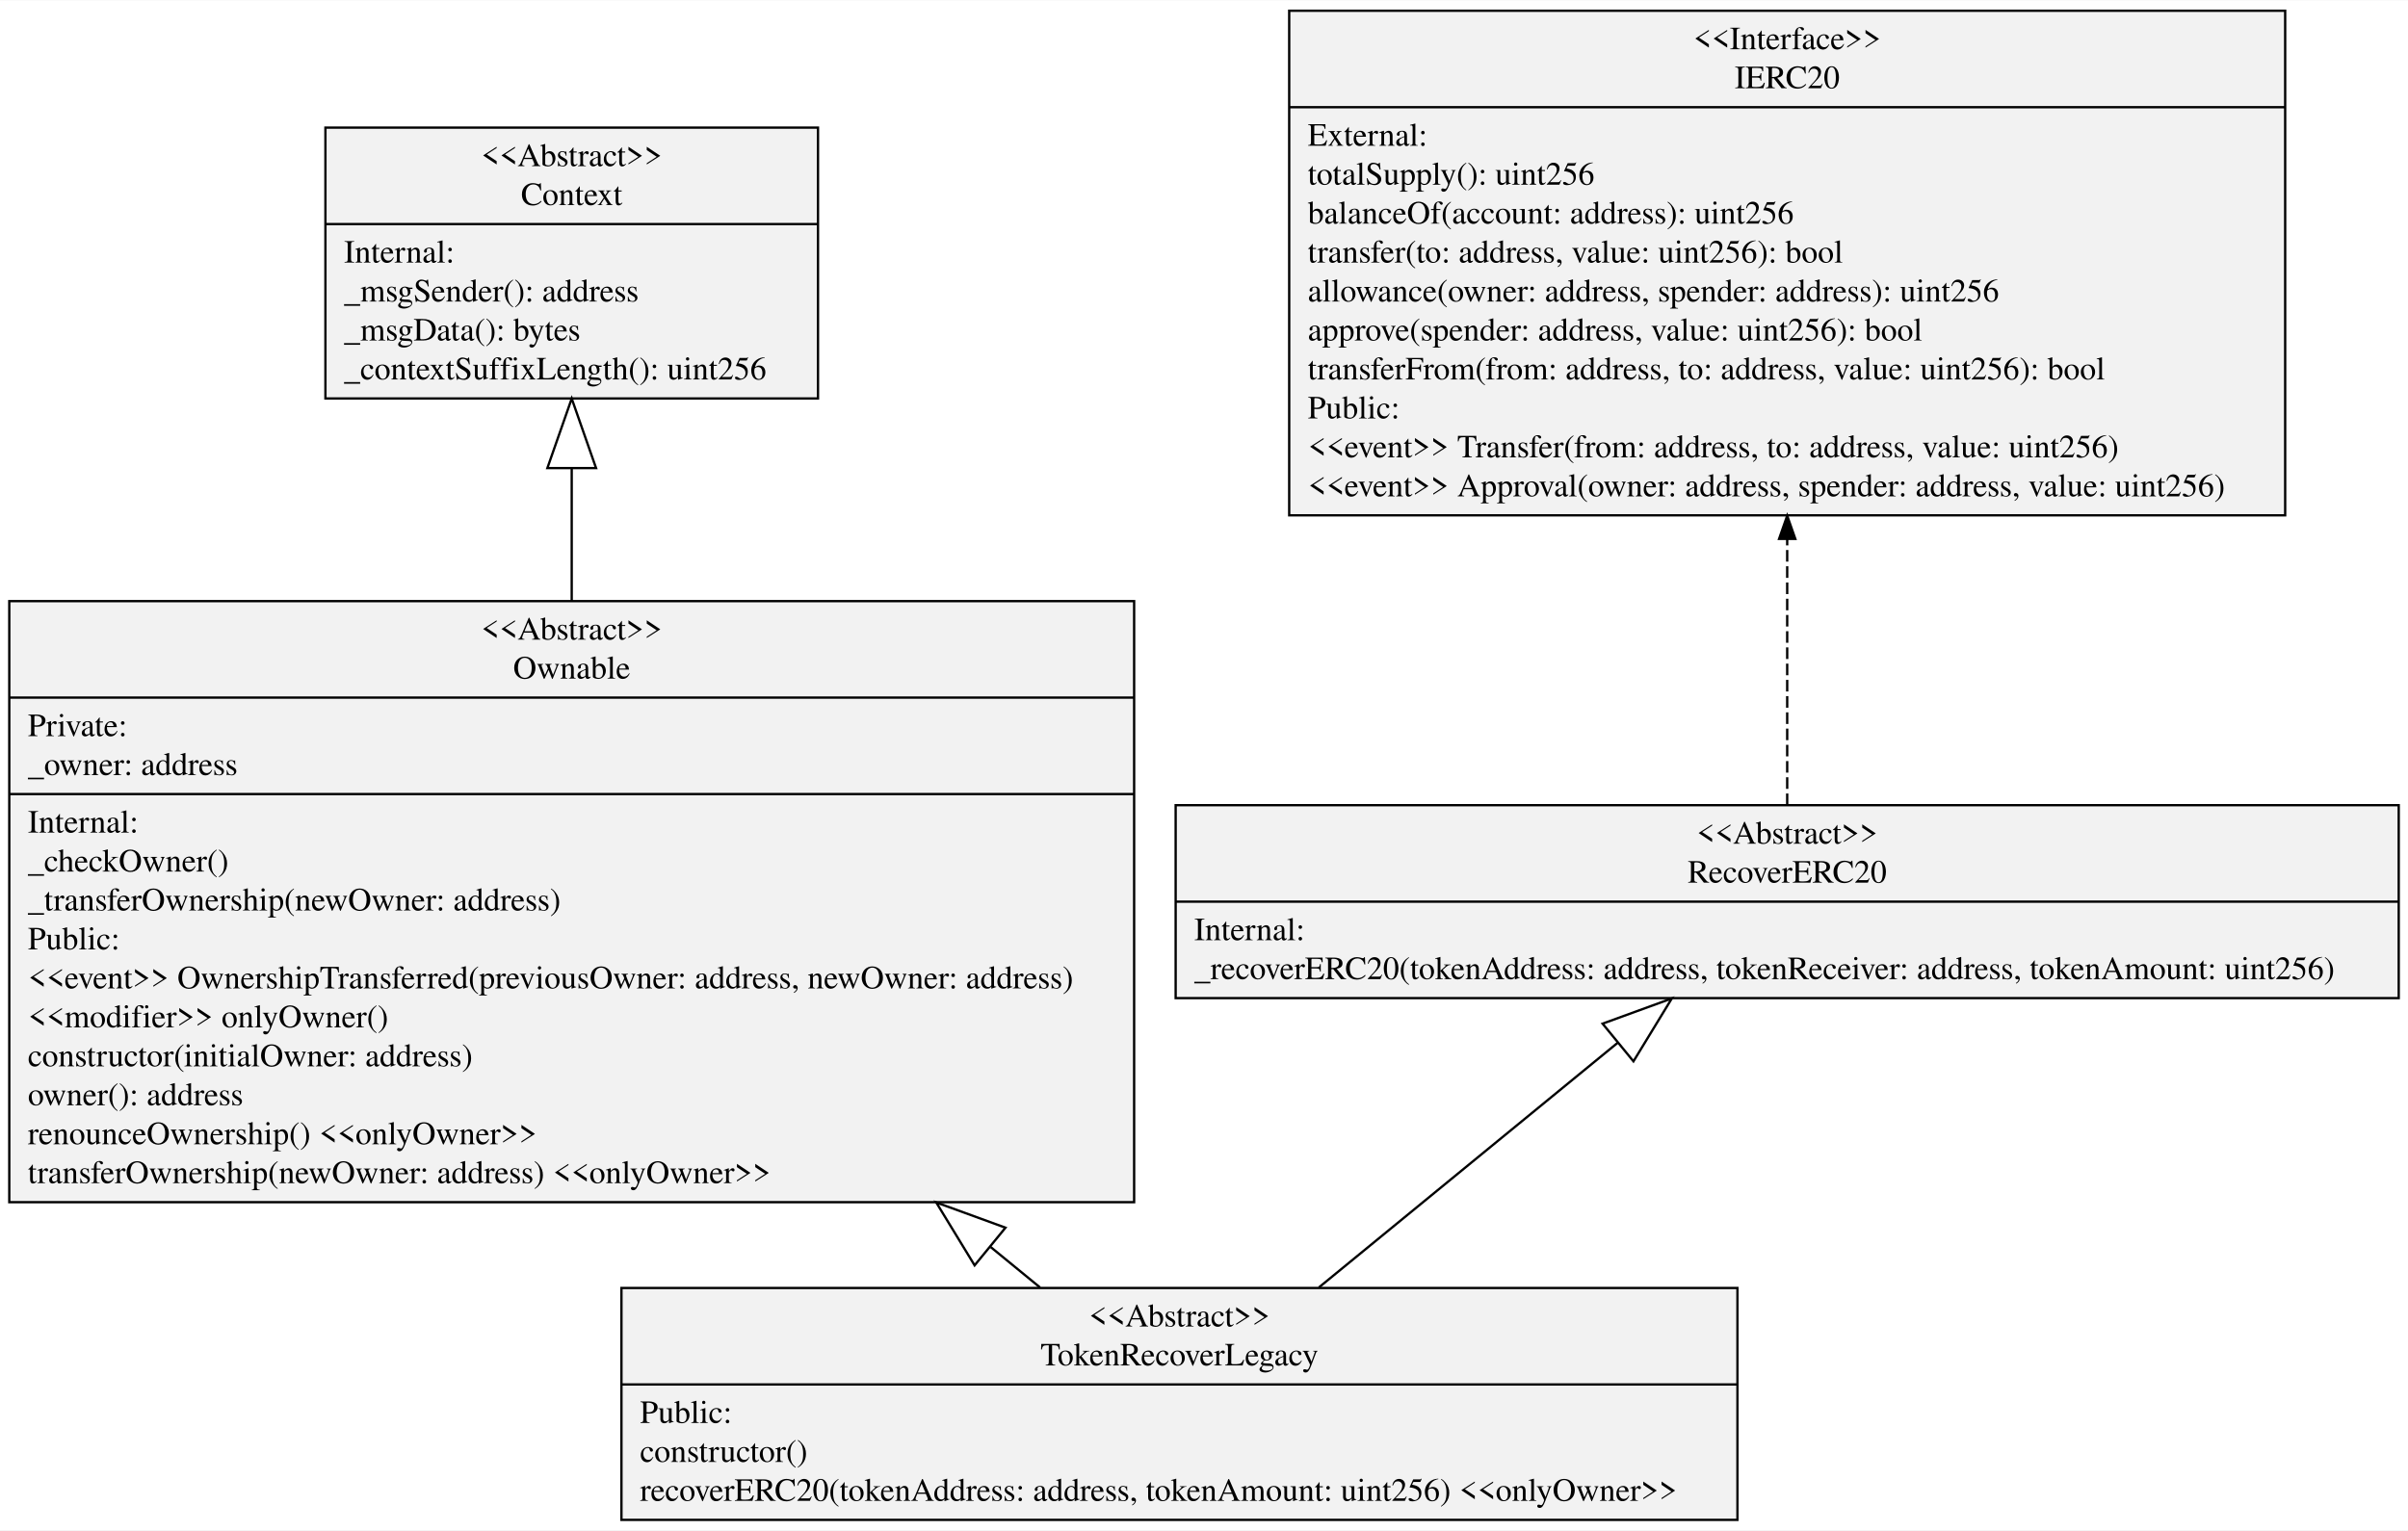
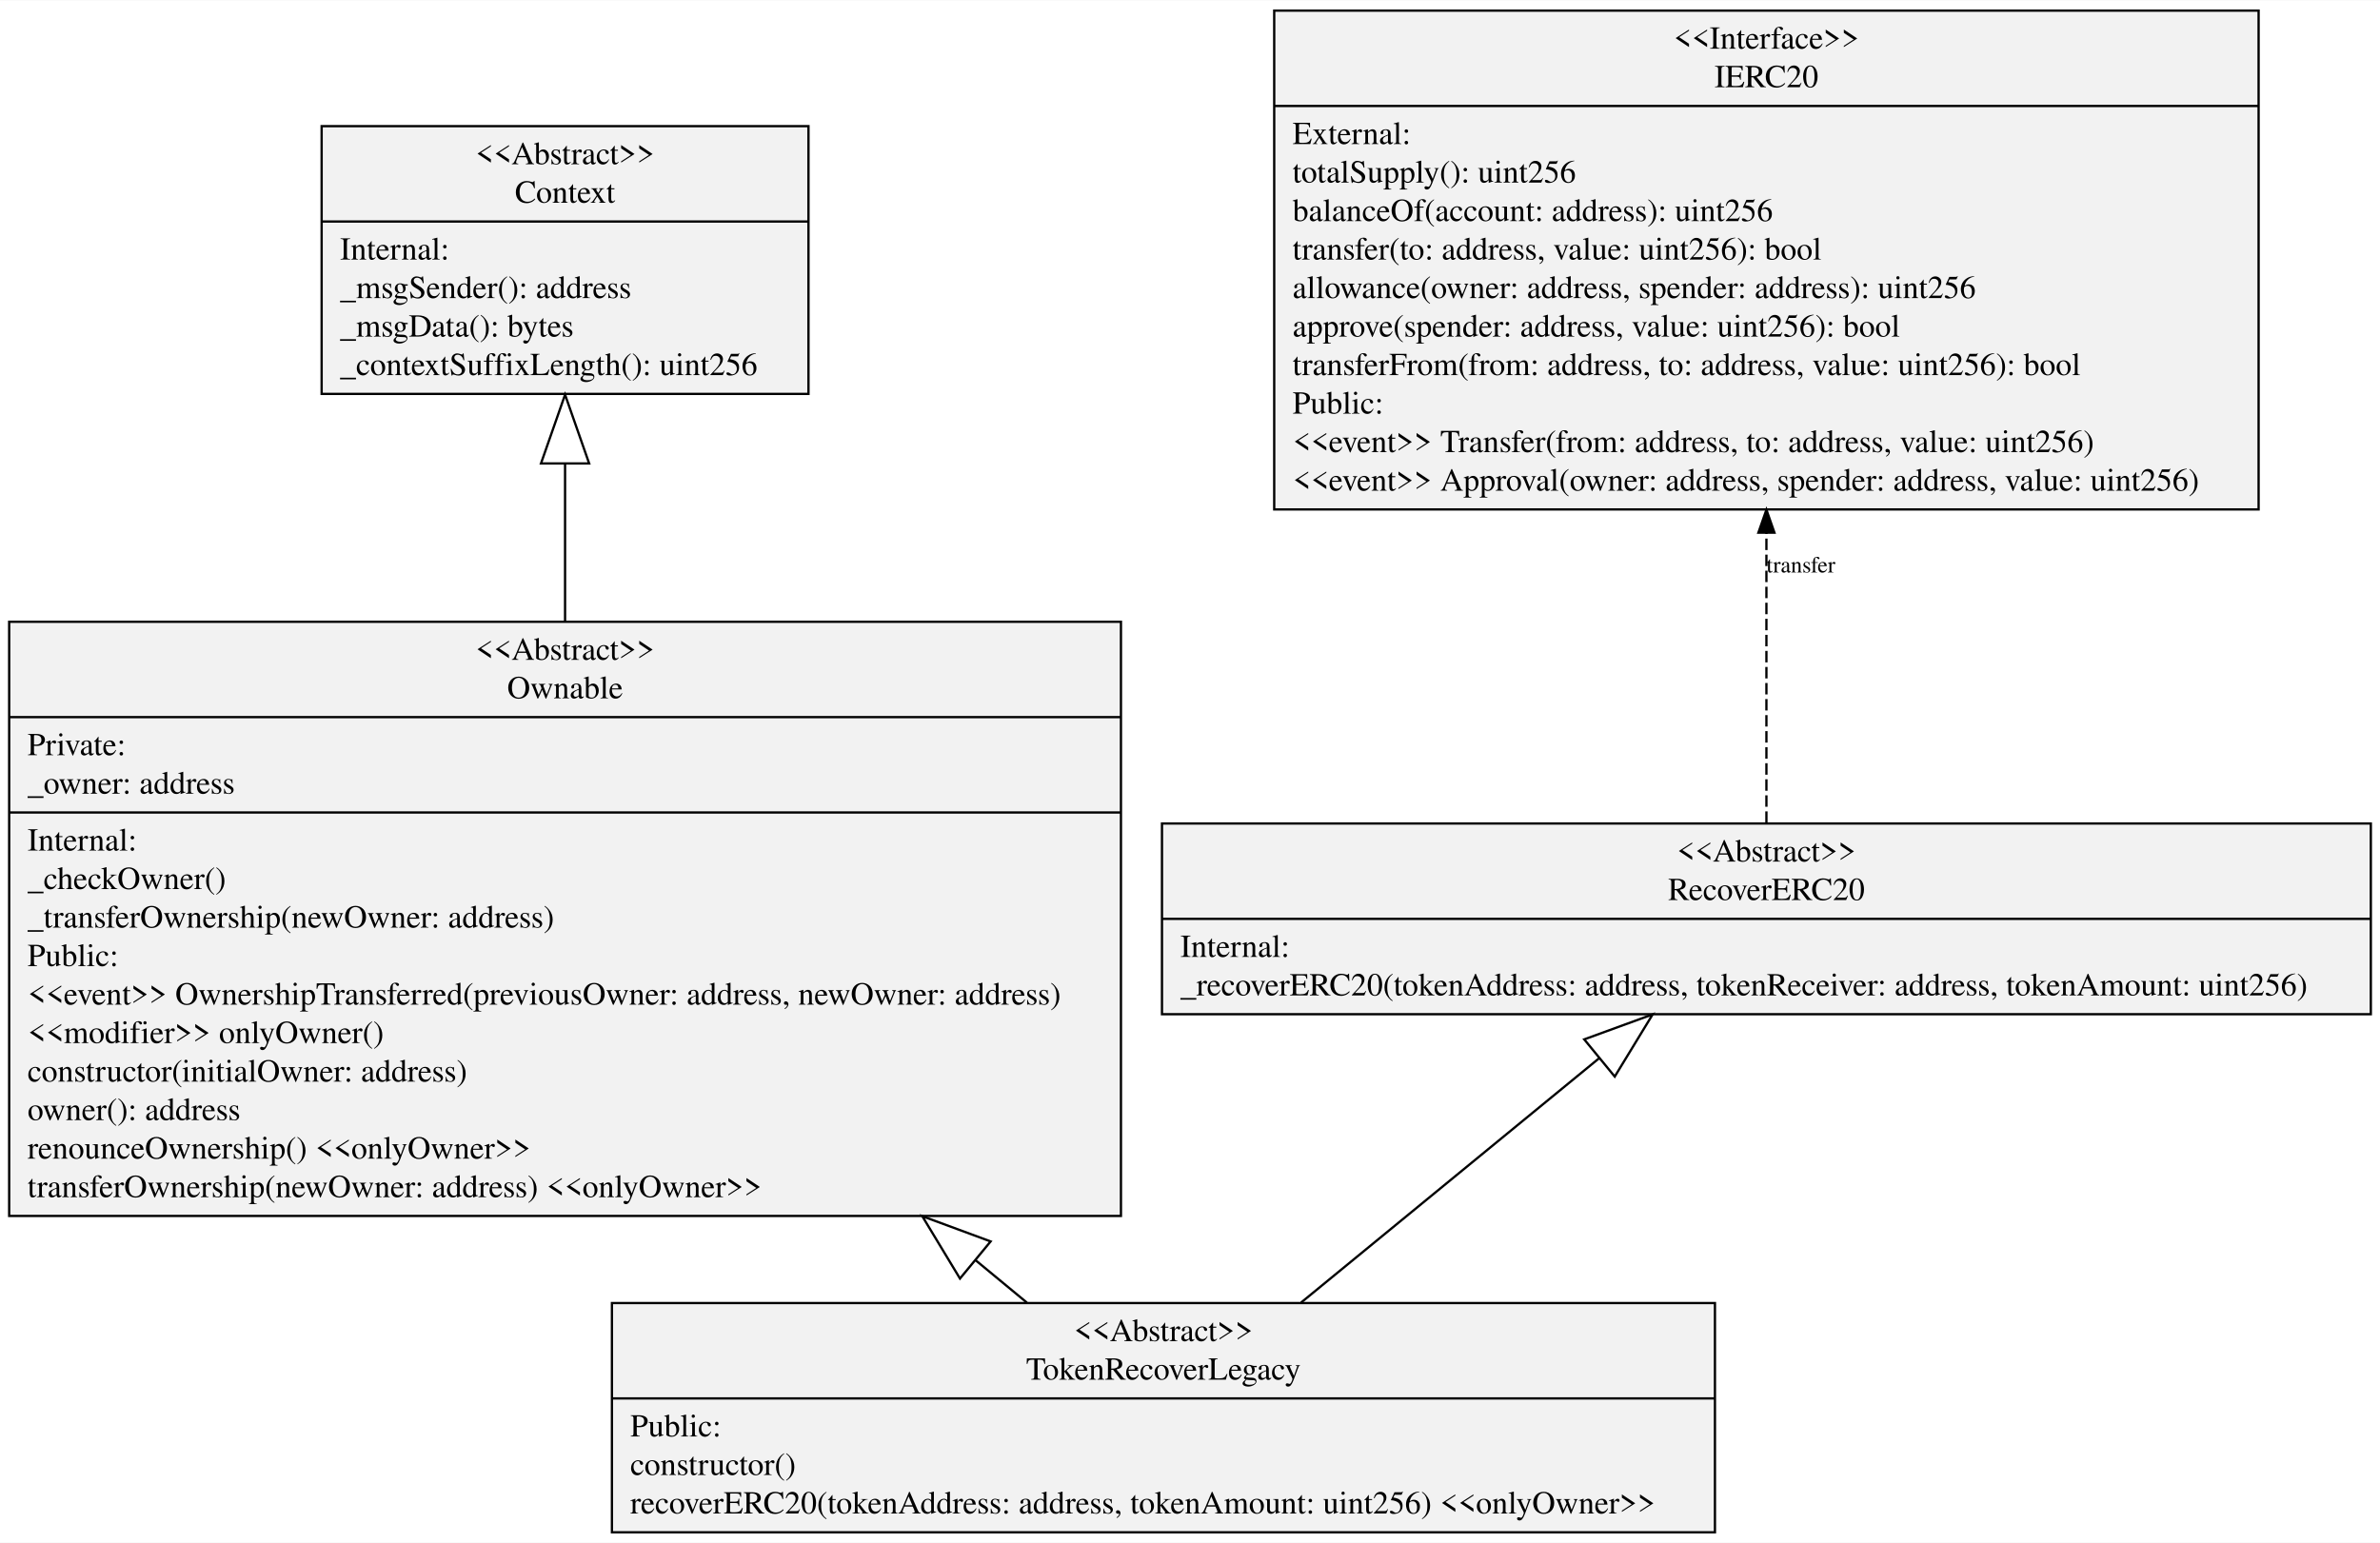
- <svg xmlns="http://www.w3.org/2000/svg" width="1038pt" height="660pt" viewBox="0.00 0.00 1038.10 659.80">
-   <g id="graph0" class="graph" transform="scale(1 1) rotate(0) translate(4 655.8)">
-     <polygon fill="white" stroke="transparent" points="-4,4 -4,-655.8 1034.1,-655.8 1034.1,4 -4,4" />
+ <svg xmlns="http://www.w3.org/2000/svg" width="1038pt" height="673pt" viewBox="0.00 0.00 1038.10 672.80">
+   <g id="graph0" class="graph" transform="scale(1 1) rotate(0) translate(4 668.8)">
+     <polygon fill="white" stroke="transparent" points="-4,4 -4,-668.8 1034.1,-668.8 1034.1,4 -4,4" />
    <g id="node1" class="node">
-       <polygon fill="#f2f2f2" stroke="black" points="136.29,-484.1 136.29,-600.9 348.64,-600.9 348.64,-484.1 136.29,-484.1" />
-       <text text-anchor="middle" x="242.47" y="-584.3" font-family="Times,serif" font-size="14.00">&lt;&lt;Abstract&gt;&gt;</text>
-       <text text-anchor="middle" x="242.47" y="-567.5" font-family="Times,serif" font-size="14.00">Context</text>
-       <polyline fill="none" stroke="black" points="136.29,-559.3 348.64,-559.3 " />
-       <text text-anchor="start" x="144.29" y="-542.7" font-family="Times,serif" font-size="14.00">Internal:</text>
-       <text text-anchor="start" x="144.29" y="-525.9" font-family="Times,serif" font-size="14.00">    _msgSender(): address</text>
-       <text text-anchor="start" x="144.29" y="-509.1" font-family="Times,serif" font-size="14.00">    _msgData(): bytes</text>
-       <text text-anchor="start" x="144.29" y="-492.3" font-family="Times,serif" font-size="14.00">    _contextSuffixLength(): uint256</text>
+       <polygon fill="#f2f2f2" stroke="black" points="136.29,-497.1 136.29,-613.9 348.64,-613.9 348.64,-497.1 136.29,-497.1" />
+       <text text-anchor="middle" x="242.47" y="-597.3" font-family="Times,serif" font-size="14.00">&lt;&lt;Abstract&gt;&gt;</text>
+       <text text-anchor="middle" x="242.47" y="-580.5" font-family="Times,serif" font-size="14.00">Context</text>
+       <polyline fill="none" stroke="black" points="136.29,-572.3 348.64,-572.3 " />
+       <text text-anchor="start" x="144.29" y="-555.7" font-family="Times,serif" font-size="14.00">Internal:</text>
+       <text text-anchor="start" x="144.29" y="-538.9" font-family="Times,serif" font-size="14.00">    _msgSender(): address</text>
+       <text text-anchor="start" x="144.29" y="-522.1" font-family="Times,serif" font-size="14.00">    _msgData(): bytes</text>
+       <text text-anchor="start" x="144.29" y="-505.3" font-family="Times,serif" font-size="14.00">    _contextSuffixLength(): uint256</text>
    </g>
    <g id="node2" class="node">
-       <polygon fill="#f2f2f2" stroke="black" points="0,-137.5 0,-396.7 484.93,-396.7 484.93,-137.5 0,-137.5" />
-       <text text-anchor="middle" x="242.47" y="-380.1" font-family="Times,serif" font-size="14.00">&lt;&lt;Abstract&gt;&gt;</text>
-       <text text-anchor="middle" x="242.47" y="-363.3" font-family="Times,serif" font-size="14.00">Ownable</text>
-       <polyline fill="none" stroke="black" points="0,-355.1 484.93,-355.1 " />
-       <text text-anchor="start" x="8" y="-338.5" font-family="Times,serif" font-size="14.00">Private:</text>
-       <text text-anchor="start" x="8" y="-321.7" font-family="Times,serif" font-size="14.00">   _owner: address</text>
-       <polyline fill="none" stroke="black" points="0,-313.5 484.93,-313.5 " />
-       <text text-anchor="start" x="8" y="-296.9" font-family="Times,serif" font-size="14.00">Internal:</text>
-       <text text-anchor="start" x="8" y="-280.1" font-family="Times,serif" font-size="14.00">    _checkOwner()</text>
-       <text text-anchor="start" x="8" y="-263.3" font-family="Times,serif" font-size="14.00">    _transferOwnership(newOwner: address)</text>
-       <text text-anchor="start" x="8" y="-246.5" font-family="Times,serif" font-size="14.00">Public:</text>
-       <text text-anchor="start" x="8" y="-229.7" font-family="Times,serif" font-size="14.00">    &lt;&lt;event&gt;&gt; OwnershipTransferred(previousOwner: address, newOwner: address)</text>
-       <text text-anchor="start" x="8" y="-212.9" font-family="Times,serif" font-size="14.00">    &lt;&lt;modifier&gt;&gt; onlyOwner()</text>
-       <text text-anchor="start" x="8" y="-196.1" font-family="Times,serif" font-size="14.00">    constructor(initialOwner: address)</text>
-       <text text-anchor="start" x="8" y="-179.3" font-family="Times,serif" font-size="14.00">    owner(): address</text>
-       <text text-anchor="start" x="8" y="-162.5" font-family="Times,serif" font-size="14.00">    renounceOwnership() &lt;&lt;onlyOwner&gt;&gt;</text>
-       <text text-anchor="start" x="8" y="-145.7" font-family="Times,serif" font-size="14.00">    transferOwnership(newOwner: address) &lt;&lt;onlyOwner&gt;&gt;</text>
+       <polygon fill="#f2f2f2" stroke="black" points="0,-138.5 0,-397.7 484.93,-397.7 484.93,-138.5 0,-138.5" />
+       <text text-anchor="middle" x="242.47" y="-381.1" font-family="Times,serif" font-size="14.00">&lt;&lt;Abstract&gt;&gt;</text>
+       <text text-anchor="middle" x="242.47" y="-364.3" font-family="Times,serif" font-size="14.00">Ownable</text>
+       <polyline fill="none" stroke="black" points="0,-356.1 484.93,-356.1 " />
+       <text text-anchor="start" x="8" y="-339.5" font-family="Times,serif" font-size="14.00">Private:</text>
+       <text text-anchor="start" x="8" y="-322.7" font-family="Times,serif" font-size="14.00">   _owner: address</text>
+       <polyline fill="none" stroke="black" points="0,-314.5 484.93,-314.5 " />
+       <text text-anchor="start" x="8" y="-297.9" font-family="Times,serif" font-size="14.00">Internal:</text>
+       <text text-anchor="start" x="8" y="-281.1" font-family="Times,serif" font-size="14.00">    _checkOwner()</text>
+       <text text-anchor="start" x="8" y="-264.3" font-family="Times,serif" font-size="14.00">    _transferOwnership(newOwner: address)</text>
+       <text text-anchor="start" x="8" y="-247.5" font-family="Times,serif" font-size="14.00">Public:</text>
+       <text text-anchor="start" x="8" y="-230.7" font-family="Times,serif" font-size="14.00">    &lt;&lt;event&gt;&gt; OwnershipTransferred(previousOwner: address, newOwner: address)</text>
+       <text text-anchor="start" x="8" y="-213.9" font-family="Times,serif" font-size="14.00">    &lt;&lt;modifier&gt;&gt; onlyOwner()</text>
+       <text text-anchor="start" x="8" y="-197.1" font-family="Times,serif" font-size="14.00">    constructor(initialOwner: address)</text>
+       <text text-anchor="start" x="8" y="-180.3" font-family="Times,serif" font-size="14.00">    owner(): address</text>
+       <text text-anchor="start" x="8" y="-163.5" font-family="Times,serif" font-size="14.00">    renounceOwnership() &lt;&lt;onlyOwner&gt;&gt;</text>
+       <text text-anchor="start" x="8" y="-146.7" font-family="Times,serif" font-size="14.00">    transferOwnership(newOwner: address) &lt;&lt;onlyOwner&gt;&gt;</text>
    </g>
    <g id="edge1" class="edge">
-       <path fill="none" stroke="black" d="M242.47,-396.79C242.47,-416.16 242.47,-435.75 242.47,-453.98" />
-       <polygon fill="none" stroke="black" points="231.97,-454.06 242.47,-484.06 252.97,-454.06 231.97,-454.06" />
+       <path fill="none" stroke="black" d="M242.47,-398.02C242.47,-421.25 242.47,-444.96 242.47,-466.68" />
+       <polygon fill="none" stroke="black" points="231.97,-466.77 242.47,-496.77 252.97,-466.77 231.97,-466.77" />
    </g>
    <g id="node3" class="node">
-       <polygon fill="#f2f2f2" stroke="black" points="551.78,-433.7 551.78,-651.3 981.15,-651.3 981.15,-433.7 551.78,-433.7" />
-       <text text-anchor="middle" x="766.47" y="-634.7" font-family="Times,serif" font-size="14.00">&lt;&lt;Interface&gt;&gt;</text>
-       <text text-anchor="middle" x="766.47" y="-617.9" font-family="Times,serif" font-size="14.00">IERC20</text>
-       <polyline fill="none" stroke="black" points="551.78,-609.7 981.15,-609.7 " />
-       <text text-anchor="start" x="559.78" y="-593.1" font-family="Times,serif" font-size="14.00">External:</text>
-       <text text-anchor="start" x="559.78" y="-576.3" font-family="Times,serif" font-size="14.00">     totalSupply(): uint256</text>
-       <text text-anchor="start" x="559.78" y="-559.5" font-family="Times,serif" font-size="14.00">     balanceOf(account: address): uint256</text>
-       <text text-anchor="start" x="559.78" y="-542.7" font-family="Times,serif" font-size="14.00">     transfer(to: address, value: uint256): bool</text>
-       <text text-anchor="start" x="559.78" y="-525.9" font-family="Times,serif" font-size="14.00">     allowance(owner: address, spender: address): uint256</text>
-       <text text-anchor="start" x="559.78" y="-509.1" font-family="Times,serif" font-size="14.00">     approve(spender: address, value: uint256): bool</text>
-       <text text-anchor="start" x="559.78" y="-492.3" font-family="Times,serif" font-size="14.00">     transferFrom(from: address, to: address, value: uint256): bool</text>
-       <text text-anchor="start" x="559.78" y="-475.5" font-family="Times,serif" font-size="14.00">Public:</text>
-       <text text-anchor="start" x="559.78" y="-458.7" font-family="Times,serif" font-size="14.00">    &lt;&lt;event&gt;&gt; Transfer(from: address, to: address, value: uint256)</text>
-       <text text-anchor="start" x="559.78" y="-441.9" font-family="Times,serif" font-size="14.00">    &lt;&lt;event&gt;&gt; Approval(owner: address, spender: address, value: uint256)</text>
+       <polygon fill="#f2f2f2" stroke="black" points="551.78,-446.7 551.78,-664.3 981.15,-664.3 981.15,-446.7 551.78,-446.7" />
+       <text text-anchor="middle" x="766.47" y="-647.7" font-family="Times,serif" font-size="14.00">&lt;&lt;Interface&gt;&gt;</text>
+       <text text-anchor="middle" x="766.47" y="-630.9" font-family="Times,serif" font-size="14.00">IERC20</text>
+       <polyline fill="none" stroke="black" points="551.78,-622.7 981.15,-622.7 " />
+       <text text-anchor="start" x="559.78" y="-606.1" font-family="Times,serif" font-size="14.00">External:</text>
+       <text text-anchor="start" x="559.78" y="-589.3" font-family="Times,serif" font-size="14.00">     totalSupply(): uint256</text>
+       <text text-anchor="start" x="559.78" y="-572.5" font-family="Times,serif" font-size="14.00">     balanceOf(account: address): uint256</text>
+       <text text-anchor="start" x="559.78" y="-555.7" font-family="Times,serif" font-size="14.00">     transfer(to: address, value: uint256): bool</text>
+       <text text-anchor="start" x="559.78" y="-538.9" font-family="Times,serif" font-size="14.00">     allowance(owner: address, spender: address): uint256</text>
+       <text text-anchor="start" x="559.78" y="-522.1" font-family="Times,serif" font-size="14.00">     approve(spender: address, value: uint256): bool</text>
+       <text text-anchor="start" x="559.78" y="-505.3" font-family="Times,serif" font-size="14.00">     transferFrom(from: address, to: address, value: uint256): bool</text>
+       <text text-anchor="start" x="559.78" y="-488.5" font-family="Times,serif" font-size="14.00">Public:</text>
+       <text text-anchor="start" x="559.78" y="-471.7" font-family="Times,serif" font-size="14.00">    &lt;&lt;event&gt;&gt; Transfer(from: address, to: address, value: uint256)</text>
+       <text text-anchor="start" x="559.78" y="-454.9" font-family="Times,serif" font-size="14.00">    &lt;&lt;event&gt;&gt; Approval(owner: address, spender: address, value: uint256)</text>
    </g>
    <g id="node4" class="node">
-       <polygon fill="#f2f2f2" stroke="black" points="502.83,-225.5 502.83,-308.7 1030.1,-308.7 1030.1,-225.5 502.83,-225.5" />
-       <text text-anchor="middle" x="766.47" y="-292.1" font-family="Times,serif" font-size="14.00">&lt;&lt;Abstract&gt;&gt;</text>
-       <text text-anchor="middle" x="766.47" y="-275.3" font-family="Times,serif" font-size="14.00">RecoverERC20</text>
-       <polyline fill="none" stroke="black" points="502.83,-267.1 1030.1,-267.1 " />
-       <text text-anchor="start" x="510.83" y="-250.5" font-family="Times,serif" font-size="14.00">Internal:</text>
-       <text text-anchor="start" x="510.83" y="-233.7" font-family="Times,serif" font-size="14.00">    _recoverERC20(tokenAddress: address, tokenReceiver: address, tokenAmount: uint256)</text>
+       <polygon fill="#f2f2f2" stroke="black" points="502.83,-226.5 502.83,-309.7 1030.1,-309.7 1030.1,-226.5 502.83,-226.5" />
+       <text text-anchor="middle" x="766.47" y="-293.1" font-family="Times,serif" font-size="14.00">&lt;&lt;Abstract&gt;&gt;</text>
+       <text text-anchor="middle" x="766.47" y="-276.3" font-family="Times,serif" font-size="14.00">RecoverERC20</text>
+       <polyline fill="none" stroke="black" points="502.83,-268.1 1030.1,-268.1 " />
+       <text text-anchor="start" x="510.83" y="-251.5" font-family="Times,serif" font-size="14.00">Internal:</text>
+       <text text-anchor="start" x="510.83" y="-234.7" font-family="Times,serif" font-size="14.00">    _recoverERC20(tokenAddress: address, tokenReceiver: address, tokenAmount: uint256)</text>
    </g>
    <g id="edge2" class="edge">
-       <path fill="none" stroke="black" stroke-dasharray="5,2" d="M766.47,-308.74C766.47,-339.17 766.47,-382.46 766.47,-423.47" />
-       <polygon fill="black" stroke="black" points="762.97,-423.55 766.47,-433.55 769.97,-423.55 762.97,-423.55" />
+       <path fill="none" stroke="black" stroke-dasharray="5,2" d="M766.47,-309.99C766.47,-343.09 766.47,-391.44 766.47,-436.43" />
+       <polygon fill="black" stroke="black" points="762.97,-436.57 766.47,-446.57 769.97,-436.57 762.97,-436.57" />
+       <text text-anchor="start" x="766.47" y="-419.2" font-family="Times,serif" font-size="10.00">transfer</text>
    </g>
    <g id="node5" class="node">
-       <polygon fill="#f2f2f2" stroke="black" points="263.91,-0.5 263.91,-100.5 745.02,-100.5 745.02,-0.5 263.91,-0.5" />
-       <text text-anchor="middle" x="504.47" y="-83.9" font-family="Times,serif" font-size="14.00">&lt;&lt;Abstract&gt;&gt;</text>
-       <text text-anchor="middle" x="504.47" y="-67.1" font-family="Times,serif" font-size="14.00">TokenRecoverLegacy</text>
-       <polyline fill="none" stroke="black" points="263.91,-58.9 745.02,-58.9 " />
-       <text text-anchor="start" x="271.91" y="-42.3" font-family="Times,serif" font-size="14.00">Public:</text>
-       <text text-anchor="start" x="271.91" y="-25.5" font-family="Times,serif" font-size="14.00">    constructor()</text>
-       <text text-anchor="start" x="271.91" y="-8.7" font-family="Times,serif" font-size="14.00">    recoverERC20(tokenAddress: address, tokenAmount: uint256) &lt;&lt;onlyOwner&gt;&gt;</text>
+       <polygon fill="#f2f2f2" stroke="black" points="262.91,-0.5 262.91,-100.5 744.02,-100.5 744.02,-0.5 262.91,-0.5" />
+       <text text-anchor="middle" x="503.47" y="-83.9" font-family="Times,serif" font-size="14.00">&lt;&lt;Abstract&gt;&gt;</text>
+       <text text-anchor="middle" x="503.47" y="-67.1" font-family="Times,serif" font-size="14.00">TokenRecoverLegacy</text>
+       <polyline fill="none" stroke="black" points="262.91,-58.9 744.02,-58.9 " />
+       <text text-anchor="start" x="270.91" y="-42.3" font-family="Times,serif" font-size="14.00">Public:</text>
+       <text text-anchor="start" x="270.91" y="-25.5" font-family="Times,serif" font-size="14.00">    constructor()</text>
+       <text text-anchor="start" x="270.91" y="-8.7" font-family="Times,serif" font-size="14.00">    recoverERC20(tokenAddress: address, tokenAmount: uint256) &lt;&lt;onlyOwner&gt;&gt;</text>
    </g>
    <g id="edge3" class="edge">
-       <path fill="none" stroke="black" d="M444.36,-100.73C437.59,-106.28 430.46,-112.11 423.09,-118.15" />
-       <polygon fill="none" stroke="black" points="416.16,-110.26 399.61,-137.39 429.47,-126.5 416.16,-110.26" />
+       <path fill="none" stroke="black" d="M443.91,-100.69C436.81,-106.56 429.3,-112.76 421.52,-119.19" />
+       <polygon fill="none" stroke="black" points="414.72,-111.19 398.28,-138.39 428.09,-127.38 414.72,-111.19" />
    </g>
    <g id="edge4" class="edge">
-       <path fill="none" stroke="black" d="M564.57,-100.73C602.91,-132.14 652.84,-173.03 693.46,-206.3" />
-       <polygon fill="none" stroke="black" points="686.88,-214.49 716.74,-225.37 700.19,-198.24 686.88,-214.49" />
+       <path fill="none" stroke="black" d="M563.47,-100.69C602.07,-132.34 652.48,-173.66 693.4,-207.21" />
+       <polygon fill="none" stroke="black" points="687,-215.53 716.86,-226.43 700.31,-199.29 687,-215.53" />
    </g>
  </g>
</svg>
